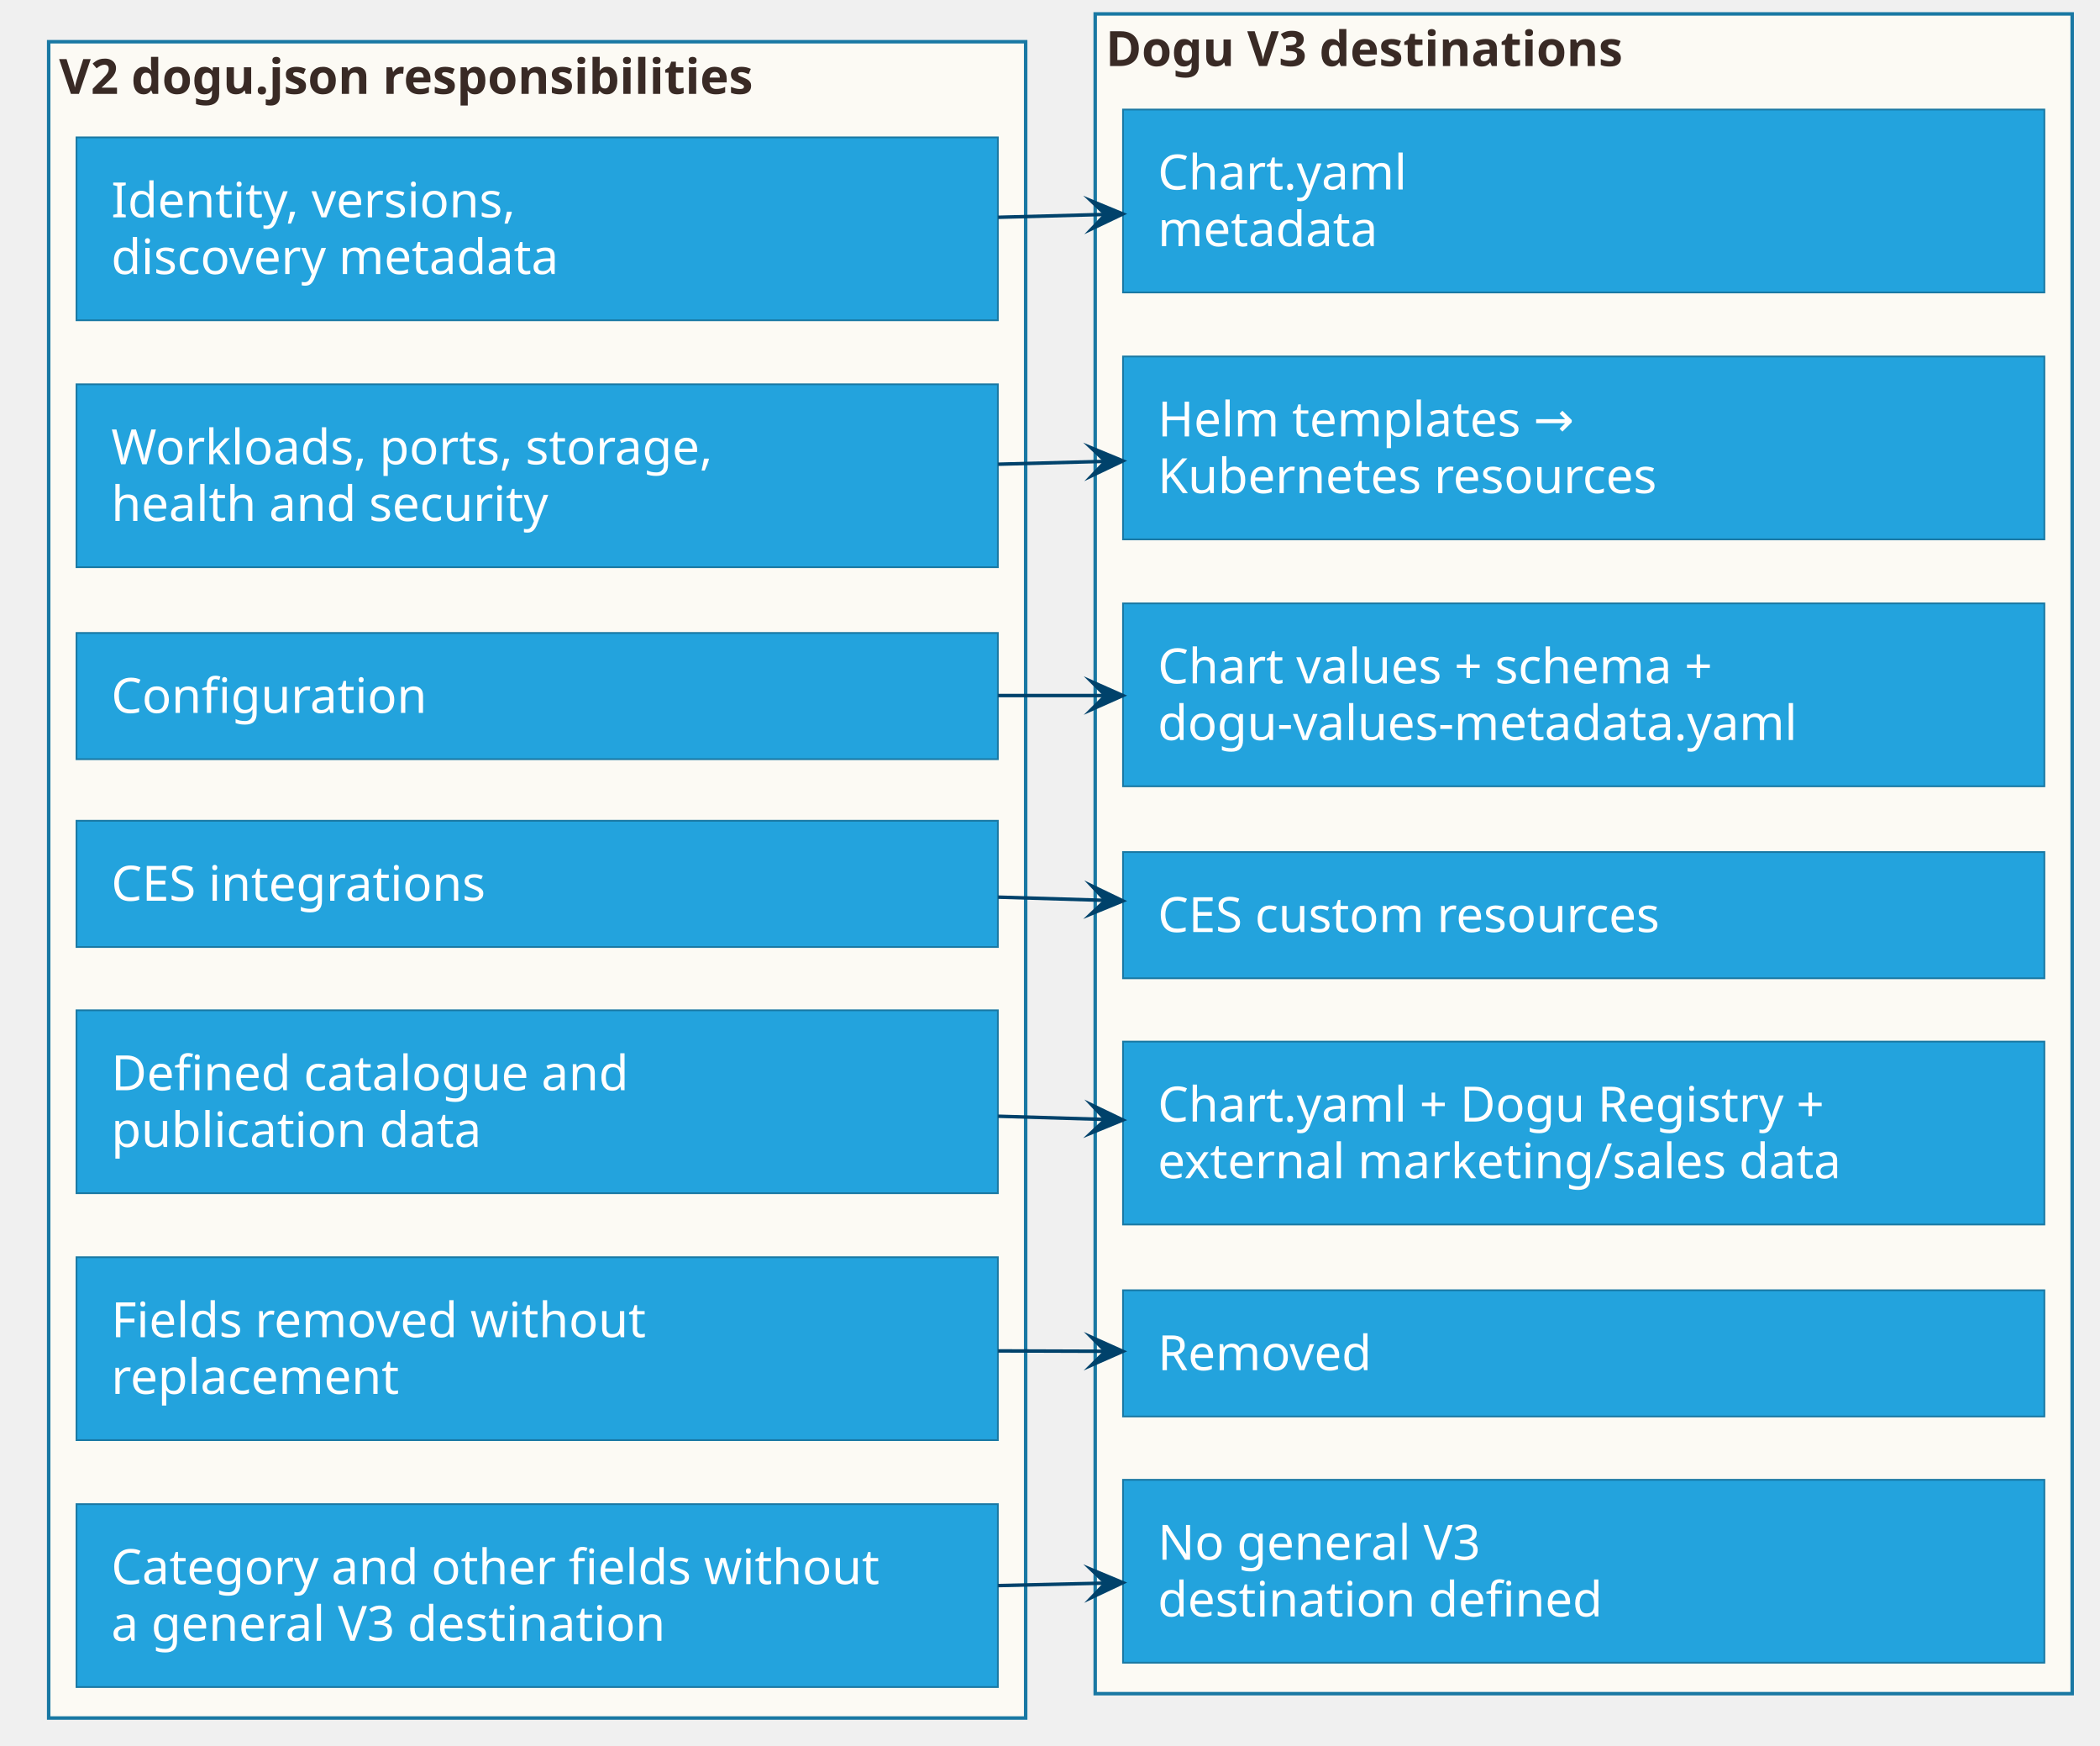
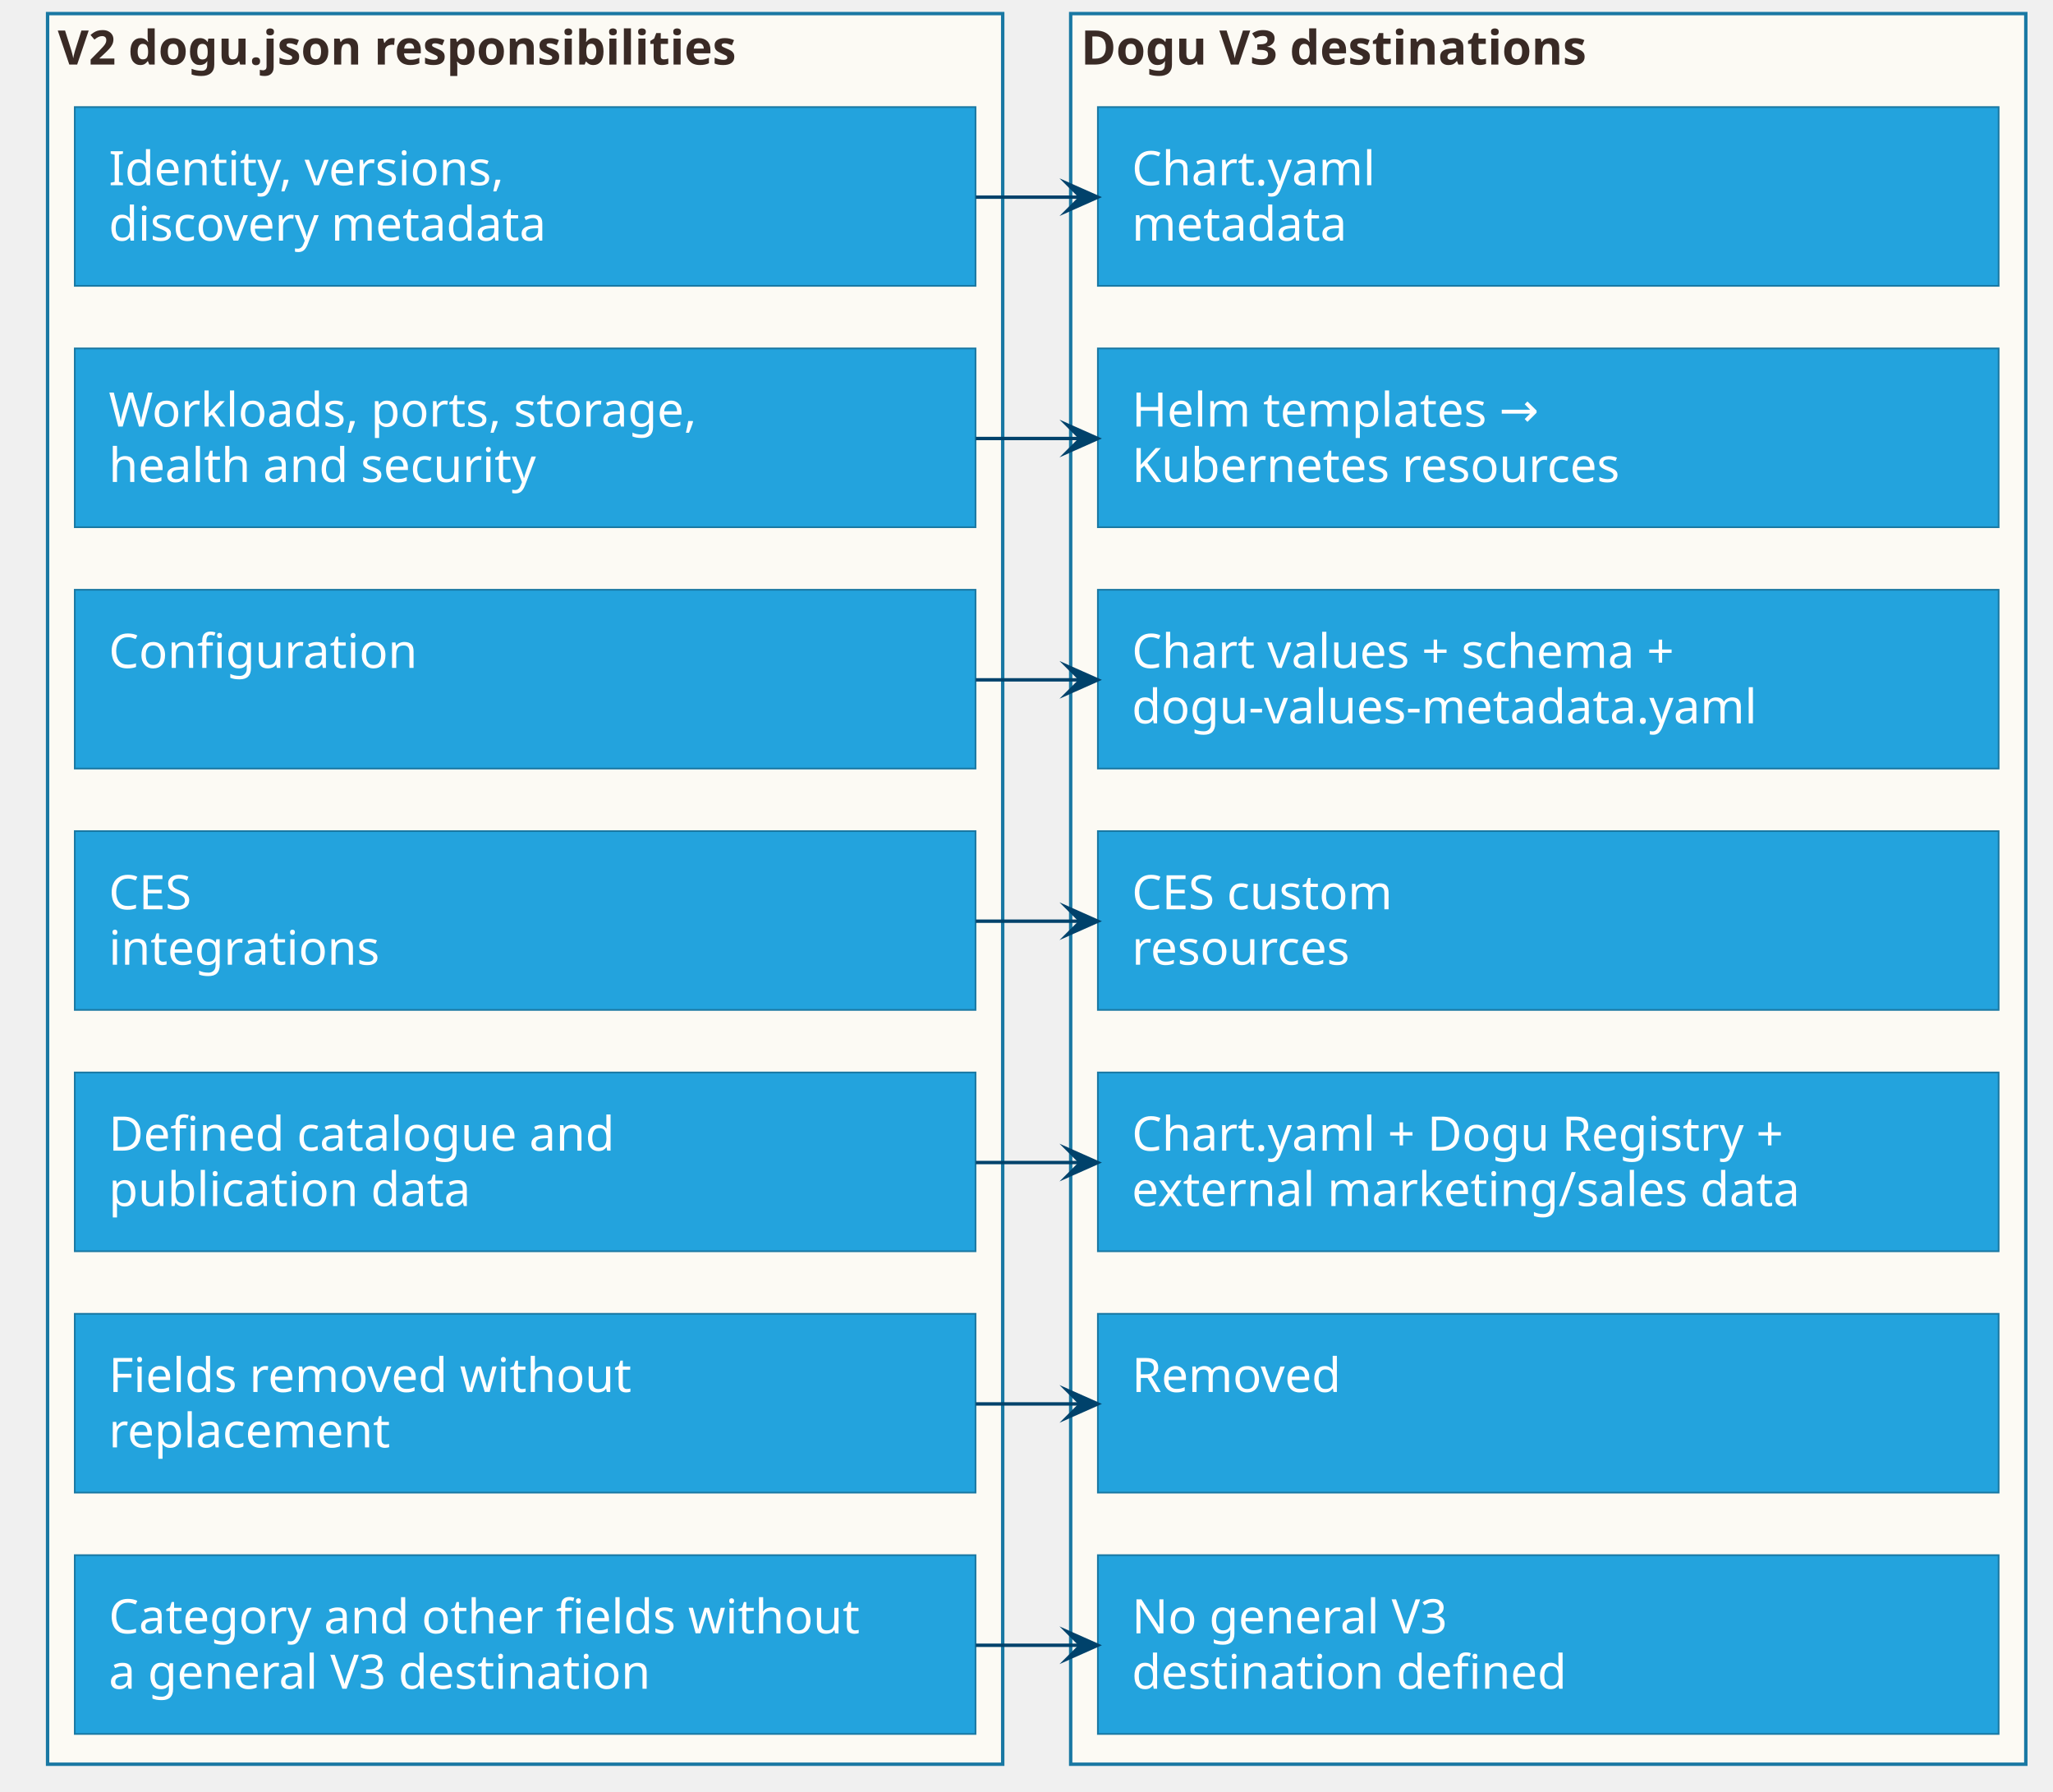
- <svg xmlns="http://www.w3.org/2000/svg" contentStyleType="text/css" data-diagram-type="DESCRIPTION" height="502px" preserveAspectRatio="none" style="width:604px;height:502px;background:#FFFFFF;" version="1.1" viewBox="0 0 604 502" width="604px" zoomAndPan="magnify">
+ <svg xmlns="http://www.w3.org/2000/svg" contentStyleType="text/css" data-diagram-type="DESCRIPTION" height="527px" preserveAspectRatio="none" style="width:604px;height:527px;background:#FFFFFF;" version="1.1" viewBox="0 0 604 527" width="604px" zoomAndPan="magnify">
  <defs />
  <g>
    <g class="cluster" data-qualified-name="v2" data-source-line="29" id="ent0001">
-       <rect fill="#FCFAF4" height="482" style="stroke:#1978A3;stroke-width:1;" width="281" x="14" y="12" />
-       <text fill="#392A25" font-family="sans-serif" font-size="14" font-weight="700" lengthAdjust="spacing" textLength="229.195" x="17" y="26.995">V2 dogu.json responsibilities</text>
+       <rect fill="#FCFAF4" height="515" style="stroke:#1978A3;stroke-width:1;" width="281" x="14" y="4" />
+       <text fill="#392A25" font-family="sans-serif" font-size="14" font-weight="700" lengthAdjust="spacing" textLength="229.195" x="17" y="18.995">V2 dogu.json responsibilities</text>
    </g>
    <g class="cluster" data-qualified-name="v3" data-source-line="46" id="ent0015">
-       <rect fill="#FCFAF4" height="483" style="stroke:#1978A3;stroke-width:1;" width="281" x="315" y="4" />
+       <rect fill="#FCFAF4" height="515" style="stroke:#1978A3;stroke-width:1;" width="281" x="315" y="4" />
      <text fill="#392A25" font-family="sans-serif" font-size="14" font-weight="700" lengthAdjust="spacing" textLength="169.716" x="318" y="18.995">Dogu V3 destinations</text>
    </g>
    <g class="entity" data-qualified-name="v2.a" data-source-line="30" id="ent0002">
-       <rect fill="#23A3DD" height="52.594" style="stroke:#1978A3;stroke-width:0.5;" width="265" x="22" y="39.5" />
-       <text fill="#FFFFFF" font-family="sans-serif" font-size="14" lengthAdjust="spacing" textLength="125.576" x="32" y="62.495">Identity, versions,</text>
-       <text fill="#FFFFFF" font-family="sans-serif" font-size="14" lengthAdjust="spacing" textLength="139.576" x="32" y="78.792">discovery metadata</text>
+       <rect fill="#23A3DD" height="52.594" style="stroke:#1978A3;stroke-width:0.5;" width="265" x="22" y="31.5" />
+       <text fill="#FFFFFF" font-family="sans-serif" font-size="14" lengthAdjust="spacing" textLength="125.576" x="32" y="54.495">Identity, versions,</text>
+       <text fill="#FFFFFF" font-family="sans-serif" font-size="14" lengthAdjust="spacing" textLength="139.576" x="32" y="70.792">discovery metadata</text>
    </g>
    <g class="entity" data-qualified-name="v2.b" data-source-line="31" id="ent0003">
-       <rect fill="#23A3DD" height="52.594" style="stroke:#1978A3;stroke-width:0.5;" width="265" x="22" y="110.5" />
-       <text fill="#FFFFFF" font-family="sans-serif" font-size="14" lengthAdjust="spacing" textLength="184.912" x="32" y="133.495">Workloads, ports, storage,</text>
-       <text fill="#FFFFFF" font-family="sans-serif" font-size="14" lengthAdjust="spacing" textLength="135.454" x="32" y="149.792">health and security</text>
+       <rect fill="#23A3DD" height="52.594" style="stroke:#1978A3;stroke-width:0.5;" width="265" x="22" y="102.5" />
+       <text fill="#FFFFFF" font-family="sans-serif" font-size="14" lengthAdjust="spacing" textLength="184.912" x="32" y="125.495">Workloads, ports, storage,</text>
+       <text fill="#FFFFFF" font-family="sans-serif" font-size="14" lengthAdjust="spacing" textLength="135.454" x="32" y="141.792">health and security</text>
    </g>
    <g class="entity" data-qualified-name="v2.c" data-source-line="32" id="ent0004">
-       <rect fill="#23A3DD" height="36.297" style="stroke:#1978A3;stroke-width:0.5;" width="265" x="22" y="182" />
-       <text fill="#FFFFFF" font-family="sans-serif" font-size="14" lengthAdjust="spacing" textLength="94.944" x="32" y="204.995">Configuration</text>
+       <rect fill="#23A3DD" height="52.594" style="stroke:#1978A3;stroke-width:0.5;" width="265" x="22" y="173.5" />
+       <text fill="#FFFFFF" font-family="sans-serif" font-size="14" lengthAdjust="spacing" textLength="94.944" x="32" y="196.495">Configuration</text>
+       <text fill="#FFFFFF" font-family="sans-serif" font-size="14" lengthAdjust="spacing" textLength="4.45" x="32" y="212.792"> </text>
    </g>
    <g class="entity" data-qualified-name="v2.d" data-source-line="33" id="ent0005">
-       <rect fill="#23A3DD" height="36.297" style="stroke:#1978A3;stroke-width:0.5;" width="265" x="22" y="236" />
-       <text fill="#FFFFFF" font-family="sans-serif" font-size="14" lengthAdjust="spacing" textLength="116.156" x="32" y="258.995">CES integrations</text>
+       <rect fill="#23A3DD" height="52.594" style="stroke:#1978A3;stroke-width:0.5;" width="265" x="22" y="244.5" />
+       <text fill="#FFFFFF" font-family="sans-serif" font-size="14" lengthAdjust="spacing" textLength="27.508" x="32" y="267.495">CES</text>
+       <text fill="#FFFFFF" font-family="sans-serif" font-size="14" lengthAdjust="spacing" textLength="84.198" x="32" y="283.792">integrations</text>
    </g>
    <g class="entity" data-qualified-name="v2.e" data-source-line="34" id="ent0006">
-       <rect fill="#23A3DD" height="52.594" style="stroke:#1978A3;stroke-width:0.5;" width="265" x="22" y="290.5" />
-       <text fill="#FFFFFF" font-family="sans-serif" font-size="14" lengthAdjust="spacing" textLength="158.997" x="32" y="313.495">Defined catalogue and</text>
-       <text fill="#FFFFFF" font-family="sans-serif" font-size="14" lengthAdjust="spacing" textLength="113.504" x="32" y="329.792">publication data</text>
+       <rect fill="#23A3DD" height="52.594" style="stroke:#1978A3;stroke-width:0.5;" width="265" x="22" y="315.5" />
+       <text fill="#FFFFFF" font-family="sans-serif" font-size="14" lengthAdjust="spacing" textLength="158.997" x="32" y="338.495">Defined catalogue and</text>
+       <text fill="#FFFFFF" font-family="sans-serif" font-size="14" lengthAdjust="spacing" textLength="113.504" x="32" y="354.792">publication data</text>
    </g>
    <g class="entity" data-qualified-name="v2.f" data-source-line="35" id="ent0007">
-       <rect fill="#23A3DD" height="52.594" style="stroke:#1978A3;stroke-width:0.5;" width="265" x="22" y="361.5" />
-       <text fill="#FFFFFF" font-family="sans-serif" font-size="14" lengthAdjust="spacing" textLength="164.514" x="32" y="384.495">Fields removed without</text>
-       <text fill="#FFFFFF" font-family="sans-serif" font-size="14" lengthAdjust="spacing" textLength="88.648" x="32" y="400.792">replacement</text>
+       <rect fill="#23A3DD" height="52.594" style="stroke:#1978A3;stroke-width:0.5;" width="265" x="22" y="386.5" />
+       <text fill="#FFFFFF" font-family="sans-serif" font-size="14" lengthAdjust="spacing" textLength="164.514" x="32" y="409.495">Fields removed without</text>
+       <text fill="#FFFFFF" font-family="sans-serif" font-size="14" lengthAdjust="spacing" textLength="88.648" x="32" y="425.792">replacement</text>
    </g>
    <g class="entity" data-qualified-name="v2.g" data-source-line="36" id="ent0008">
-       <rect fill="#23A3DD" height="52.594" style="stroke:#1978A3;stroke-width:0.5;" width="265" x="22" y="432.5" />
-       <text fill="#FFFFFF" font-family="sans-serif" font-size="14" lengthAdjust="spacing" textLength="235.519" x="32" y="455.495">Category and other fields without</text>
-       <text fill="#FFFFFF" font-family="sans-serif" font-size="14" lengthAdjust="spacing" textLength="172.067" x="32" y="471.792">a general V3 destination</text>
+       <rect fill="#23A3DD" height="52.594" style="stroke:#1978A3;stroke-width:0.5;" width="265" x="22" y="457.5" />
+       <text fill="#FFFFFF" font-family="sans-serif" font-size="14" lengthAdjust="spacing" textLength="235.519" x="32" y="480.495">Category and other fields without</text>
+       <text fill="#FFFFFF" font-family="sans-serif" font-size="14" lengthAdjust="spacing" textLength="172.067" x="32" y="496.792">a general V3 destination</text>
    </g>
    <g class="entity" data-qualified-name="v3.chart" data-source-line="47" id="ent0016">
      <rect fill="#23A3DD" height="52.594" style="stroke:#1978A3;stroke-width:0.5;" width="265" x="323" y="31.5" />
      <text fill="#FFFFFF" font-family="sans-serif" font-size="14" lengthAdjust="spacing" textLength="77.314" x="333" y="54.495">Chart.yaml</text>
      <text fill="#FFFFFF" font-family="sans-serif" font-size="14" lengthAdjust="spacing" textLength="67.853" x="333" y="70.792">metadata</text>
    </g>
    <g class="entity" data-qualified-name="v3.helm" data-source-line="48" id="ent0017">
      <rect fill="#23A3DD" height="52.594" style="stroke:#1978A3;stroke-width:0.5;" width="265" x="323" y="102.5" />
      <text fill="#FFFFFF" font-family="sans-serif" font-size="14" lengthAdjust="spacing" textLength="127.791" x="333" y="125.495">Helm templates →</text>
      <text fill="#FFFFFF" font-family="sans-serif" font-size="14" lengthAdjust="spacing" textLength="153.105" x="333" y="141.792">Kubernetes resources</text>
    </g>
    <g class="entity" data-qualified-name="v3.config" data-source-line="49" id="ent0018">
      <rect fill="#23A3DD" height="52.594" style="stroke:#1978A3;stroke-width:0.5;" width="265" x="323" y="173.5" />
      <text fill="#FFFFFF" font-family="sans-serif" font-size="14" lengthAdjust="spacing" textLength="179.963" x="333" y="196.495">Chart values + schema +</text>
      <text fill="#FFFFFF" font-family="sans-serif" font-size="14" lengthAdjust="spacing" textLength="197.545" x="333" y="212.792">dogu-values-metadata.yaml</text>
    </g>
    <g class="entity" data-qualified-name="v3.ces" data-source-line="50" id="ent0019">
-       <rect fill="#23A3DD" height="36.297" style="stroke:#1978A3;stroke-width:0.5;" width="265" x="323" y="245" />
-       <text fill="#FFFFFF" font-family="sans-serif" font-size="14" lengthAdjust="spacing" textLength="156.427" x="333" y="267.995">CES custom resources</text>
+       <rect fill="#23A3DD" height="52.594" style="stroke:#1978A3;stroke-width:0.5;" width="265" x="323" y="244.5" />
+       <text fill="#FFFFFF" font-family="sans-serif" font-size="14" lengthAdjust="spacing" textLength="83.515" x="333" y="267.495">CES custom</text>
+       <text fill="#FFFFFF" font-family="sans-serif" font-size="14" lengthAdjust="spacing" textLength="68.462" x="333" y="283.792">resources</text>
    </g>
    <g class="entity" data-qualified-name="v3.registry" data-source-line="51" id="ent0020">
-       <rect fill="#23A3DD" height="52.594" style="stroke:#1978A3;stroke-width:0.5;" width="265" x="323" y="299.5" />
-       <text fill="#FFFFFF" font-family="sans-serif" font-size="14" lengthAdjust="spacing" textLength="213.623" x="333" y="322.495">Chart.yaml + Dogu Registry +</text>
-       <text fill="#FFFFFF" font-family="sans-serif" font-size="14" lengthAdjust="spacing" textLength="210.752" x="333" y="338.792">external marketing/sales data</text>
+       <rect fill="#23A3DD" height="52.594" style="stroke:#1978A3;stroke-width:0.5;" width="265" x="323" y="315.5" />
+       <text fill="#FFFFFF" font-family="sans-serif" font-size="14" lengthAdjust="spacing" textLength="213.623" x="333" y="338.495">Chart.yaml + Dogu Registry +</text>
+       <text fill="#FFFFFF" font-family="sans-serif" font-size="14" lengthAdjust="spacing" textLength="210.752" x="333" y="354.792">external marketing/sales data</text>
    </g>
    <g class="entity" data-qualified-name="v3.removed" data-source-line="52" id="ent0021">
-       <rect fill="#23A3DD" height="36.297" style="stroke:#1978A3;stroke-width:0.5;" width="265" x="323" y="371" />
-       <text fill="#FFFFFF" font-family="sans-serif" font-size="14" lengthAdjust="spacing" textLength="66.329" x="333" y="393.995">Removed</text>
+       <rect fill="#23A3DD" height="52.594" style="stroke:#1978A3;stroke-width:0.5;" width="265" x="323" y="386.5" />
+       <text fill="#FFFFFF" font-family="sans-serif" font-size="14" lengthAdjust="spacing" textLength="66.329" x="333" y="409.495">Removed</text>
+       <text fill="#FFFFFF" font-family="sans-serif" font-size="14" lengthAdjust="spacing" textLength="4.45" x="333" y="425.792"> </text>
    </g>
    <g class="entity" data-qualified-name="v3.noGeneral" data-source-line="53" id="ent0022">
-       <rect fill="#23A3DD" height="52.594" style="stroke:#1978A3;stroke-width:0.5;" width="265" x="323" y="425.5" />
-       <text fill="#FFFFFF" font-family="sans-serif" font-size="14" lengthAdjust="spacing" textLength="99.634" x="333" y="448.495">No general V3</text>
-       <text fill="#FFFFFF" font-family="sans-serif" font-size="14" lengthAdjust="spacing" textLength="135.584" x="333" y="464.792">destination defined</text>
+       <rect fill="#23A3DD" height="52.594" style="stroke:#1978A3;stroke-width:0.5;" width="265" x="323" y="457.5" />
+       <text fill="#FFFFFF" font-family="sans-serif" font-size="14" lengthAdjust="spacing" textLength="99.634" x="333" y="480.495">No general V3</text>
+       <text fill="#FFFFFF" font-family="sans-serif" font-size="14" lengthAdjust="spacing" textLength="135.584" x="333" y="496.792">destination defined</text>
    </g>
    <g class="link" data-entity-1="ent0002" data-entity-2="ent0016" data-link-type="dependency" id="lnk29">
-       <polygon fill="#00426B" points="322.957,61.52,313.853,57.762,317.958,61.653,314.067,65.759,322.957,61.52" style="stroke:#00426B;stroke-width:1;stroke-linejoin:miter;stroke-miterlimit:10;" />
-       <path d="M287.081,62.479 C298.988,62.161 306.051,61.972 317.958,61.653" fill="none" style="stroke:#00426B;stroke-width:1;" />
+       <polygon fill="#00426B" points="322.957,58,313.957,54,317.957,58,313.957,62,322.957,58" style="stroke:#00426B;stroke-width:1;stroke-linejoin:miter;stroke-miterlimit:10;" />
+       <path d="M287.081,58 C298.988,58 306.05,58 317.957,58" fill="none" style="stroke:#00426B;stroke-width:1;" />
    </g>
    <g class="link" data-entity-1="ent0003" data-entity-2="ent0017" data-link-type="dependency" id="lnk30">
-       <polygon fill="#00426B" points="322.957,132.52,313.853,128.762,317.958,132.653,314.067,136.759,322.957,132.52" style="stroke:#00426B;stroke-width:1;stroke-linejoin:miter;stroke-miterlimit:10;" />
-       <path d="M287.081,133.479 C298.988,133.161 306.051,132.972 317.958,132.653" fill="none" style="stroke:#00426B;stroke-width:1;" />
+       <polygon fill="#00426B" points="322.957,129,313.957,125,317.957,129,313.957,133,322.957,129" style="stroke:#00426B;stroke-width:1;stroke-linejoin:miter;stroke-miterlimit:10;" />
+       <path d="M287.081,129 C298.988,129 306.05,129 317.957,129" fill="none" style="stroke:#00426B;stroke-width:1;" />
    </g>
    <g class="link" data-entity-1="ent0004" data-entity-2="ent0018" data-link-type="dependency" id="lnk31">
      <polygon fill="#00426B" points="322.957,200,313.957,196,317.957,200,313.957,204,322.957,200" style="stroke:#00426B;stroke-width:1;stroke-linejoin:miter;stroke-miterlimit:10;" />
      <path d="M287.081,200 C298.988,200 306.05,200 317.957,200" fill="none" style="stroke:#00426B;stroke-width:1;" />
    </g>
    <g class="link" data-entity-1="ent0005" data-entity-2="ent0019" data-link-type="dependency" id="lnk32">
-       <polygon fill="#00426B" points="322.957,259.041,314.081,254.772,317.959,258.89,313.84,262.768,322.957,259.041" style="stroke:#00426B;stroke-width:1;stroke-linejoin:miter;stroke-miterlimit:10;" />
-       <path d="M287.081,257.961 C298.988,258.319 306.052,258.532 317.959,258.89" fill="none" style="stroke:#00426B;stroke-width:1;" />
+       <polygon fill="#00426B" points="322.957,271,313.957,267,317.957,271,313.957,275,322.957,271" style="stroke:#00426B;stroke-width:1;stroke-linejoin:miter;stroke-miterlimit:10;" />
+       <path d="M287.081,271 C298.988,271 306.05,271 317.957,271" fill="none" style="stroke:#00426B;stroke-width:1;" />
    </g>
    <g class="link" data-entity-1="ent0006" data-entity-2="ent0020" data-link-type="dependency" id="lnk33">
-       <polygon fill="#00426B" points="322.957,322.041,314.081,317.772,317.959,321.89,313.84,325.768,322.957,322.041" style="stroke:#00426B;stroke-width:1;stroke-linejoin:miter;stroke-miterlimit:10;" />
-       <path d="M287.081,320.961 C298.988,321.319 306.052,321.532 317.959,321.89" fill="none" style="stroke:#00426B;stroke-width:1;" />
+       <polygon fill="#00426B" points="322.957,342,313.957,338,317.957,342,313.957,346,322.957,342" style="stroke:#00426B;stroke-width:1;stroke-linejoin:miter;stroke-miterlimit:10;" />
+       <path d="M287.081,342 C298.988,342 306.05,342 317.957,342" fill="none" style="stroke:#00426B;stroke-width:1;" />
    </g>
    <g class="link" data-entity-1="ent0007" data-entity-2="ent0021" data-link-type="dependency" id="lnk34">
-       <polygon fill="#00426B" points="322.957,388.56,313.97,384.53,317.957,388.543,313.943,392.53,322.957,388.56" style="stroke:#00426B;stroke-width:1;stroke-linejoin:miter;stroke-miterlimit:10;" />
-       <path d="M287.081,388.44 C298.988,388.48 306.05,388.503 317.957,388.543" fill="none" style="stroke:#00426B;stroke-width:1;" />
+       <polygon fill="#00426B" points="322.957,413,313.957,409,317.957,413,313.957,417,322.957,413" style="stroke:#00426B;stroke-width:1;stroke-linejoin:miter;stroke-miterlimit:10;" />
+       <path d="M287.081,413 C298.988,413 306.05,413 317.957,413" fill="none" style="stroke:#00426B;stroke-width:1;" />
    </g>
    <g class="link" data-entity-1="ent0008" data-entity-2="ent0022" data-link-type="dependency" id="lnk35">
-       <polygon fill="#00426B" points="322.957,455.08,313.865,451.291,317.958,455.197,314.053,459.289,322.957,455.08" style="stroke:#00426B;stroke-width:1;stroke-linejoin:miter;stroke-miterlimit:10;" />
-       <path d="M287.081,455.92 C298.988,455.641 306.051,455.475 317.958,455.197" fill="none" style="stroke:#00426B;stroke-width:1;" />
+       <polygon fill="#00426B" points="322.957,484,313.957,480,317.957,484,313.957,488,322.957,484" style="stroke:#00426B;stroke-width:1;stroke-linejoin:miter;stroke-miterlimit:10;" />
+       <path d="M287.081,484 C298.988,484 306.05,484 317.957,484" fill="none" style="stroke:#00426B;stroke-width:1;" />
    </g>
  </g>
</svg>
